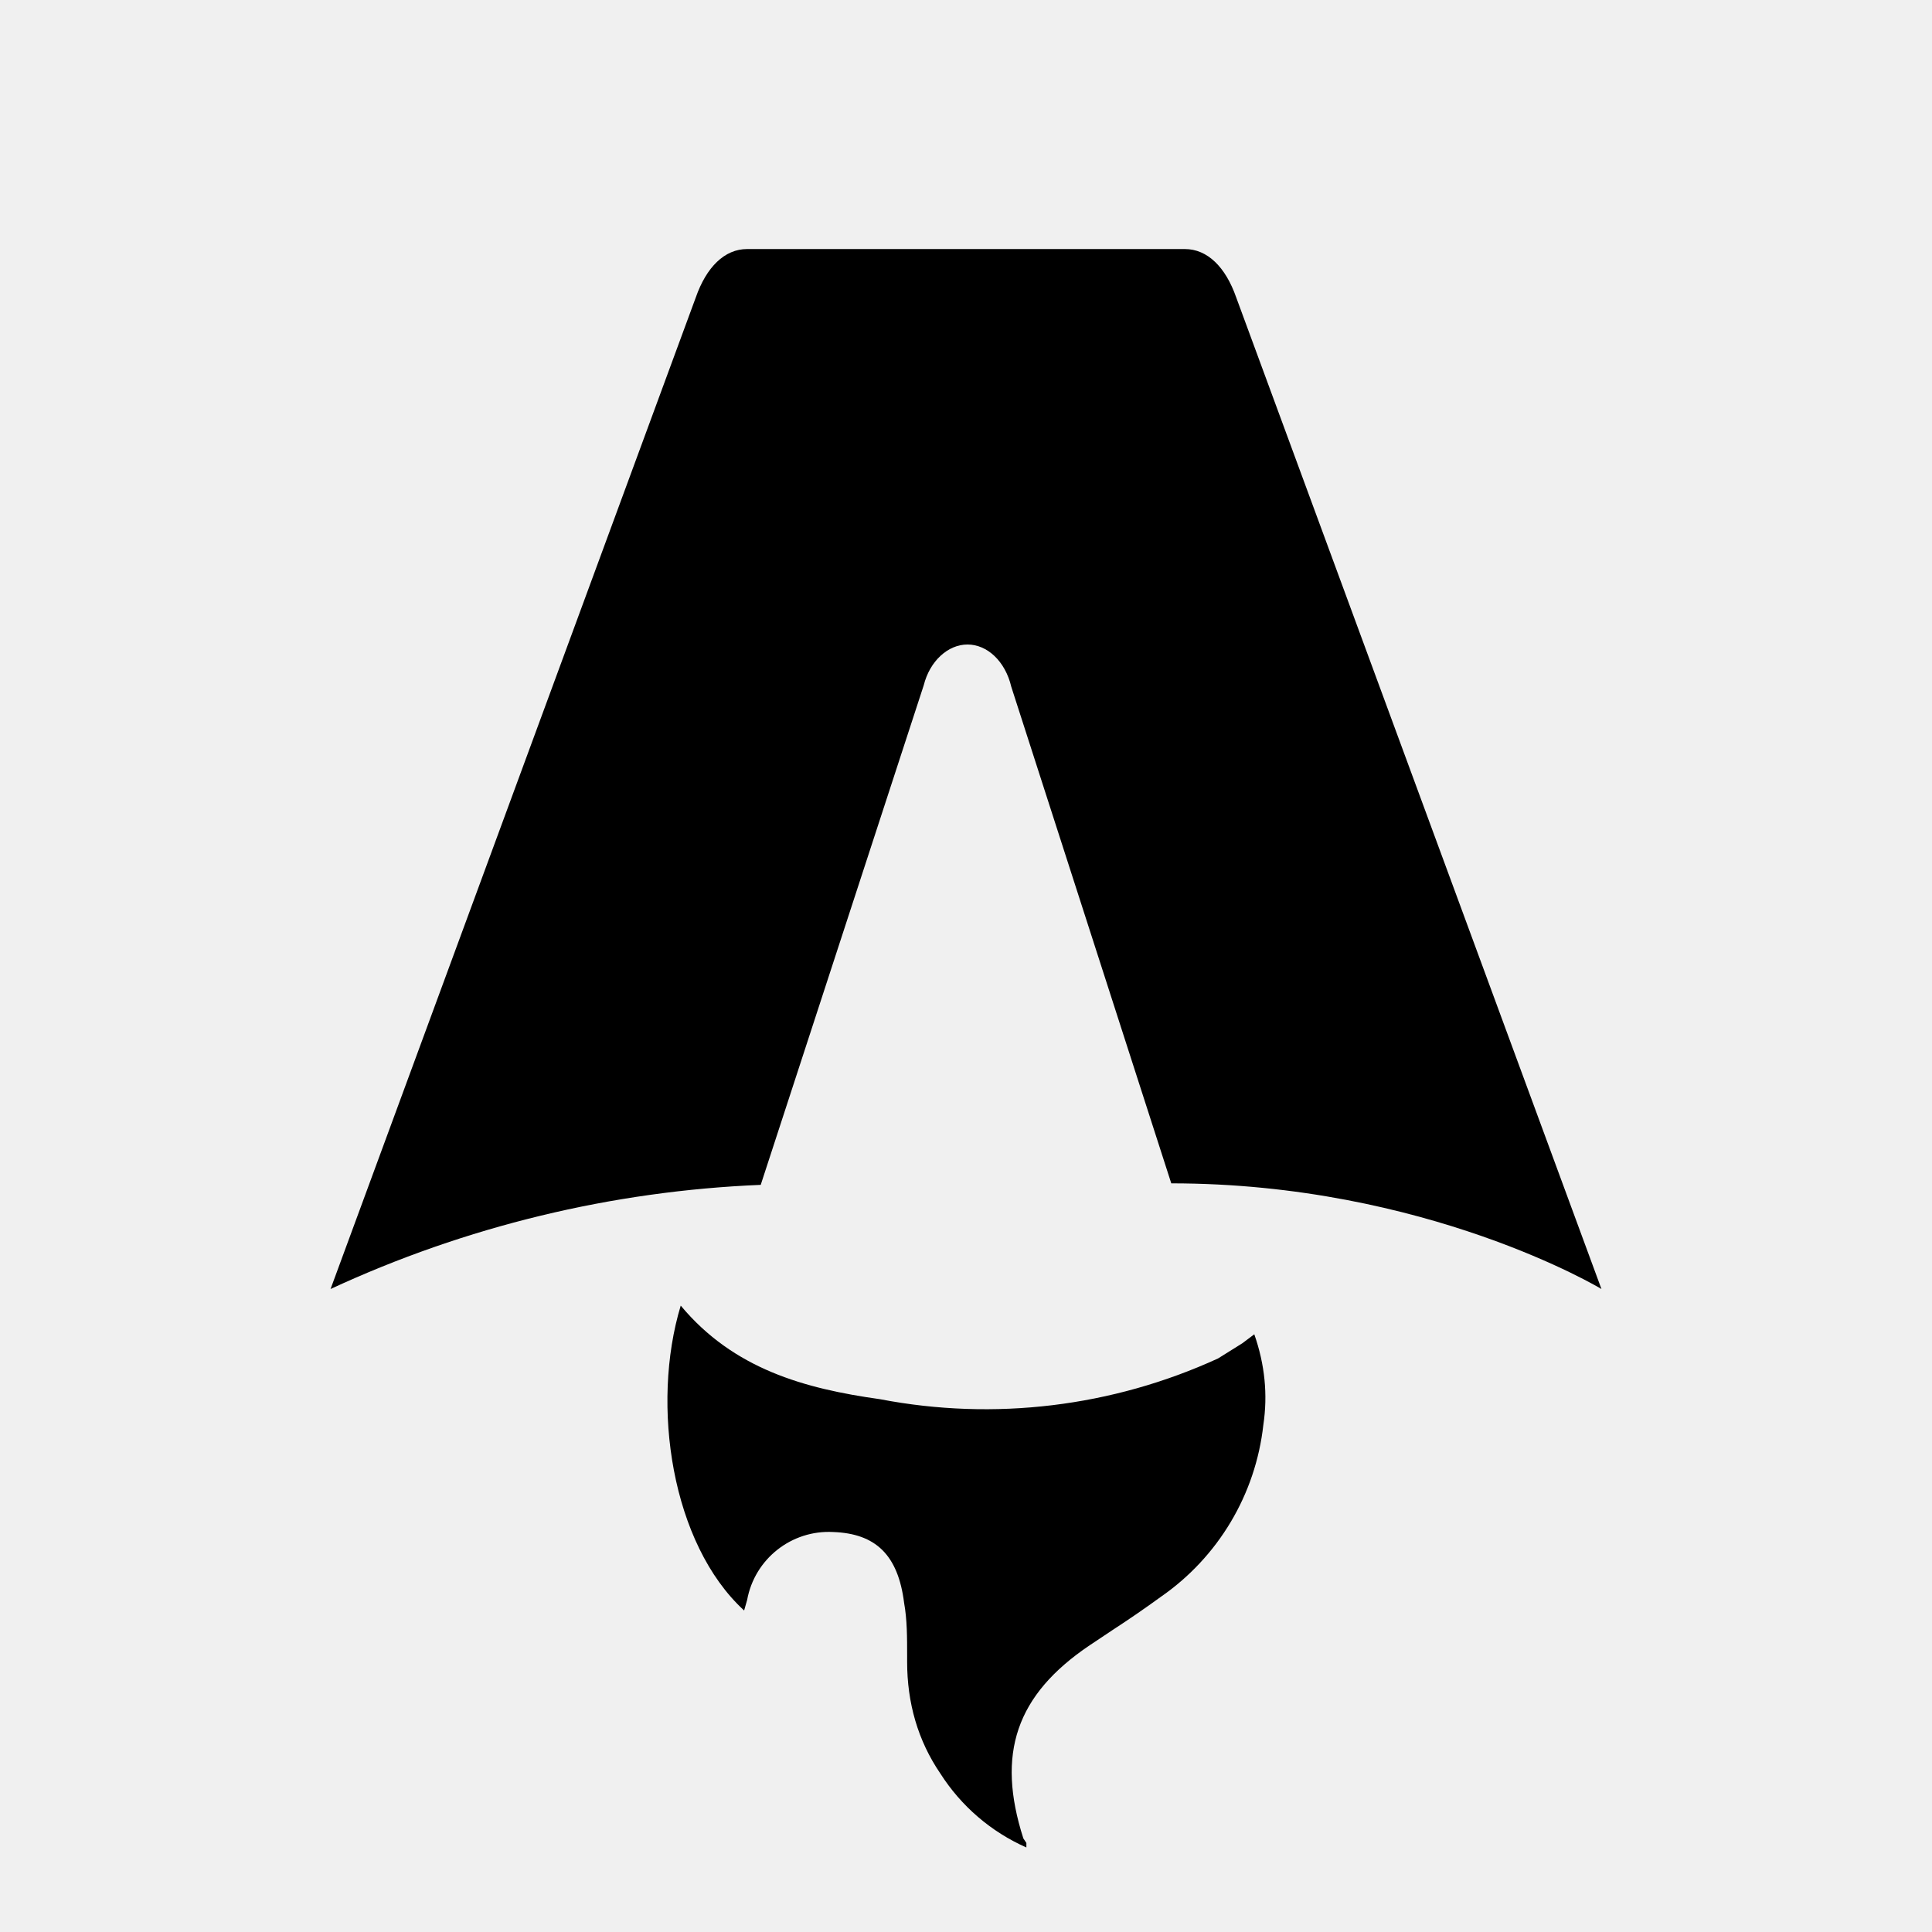
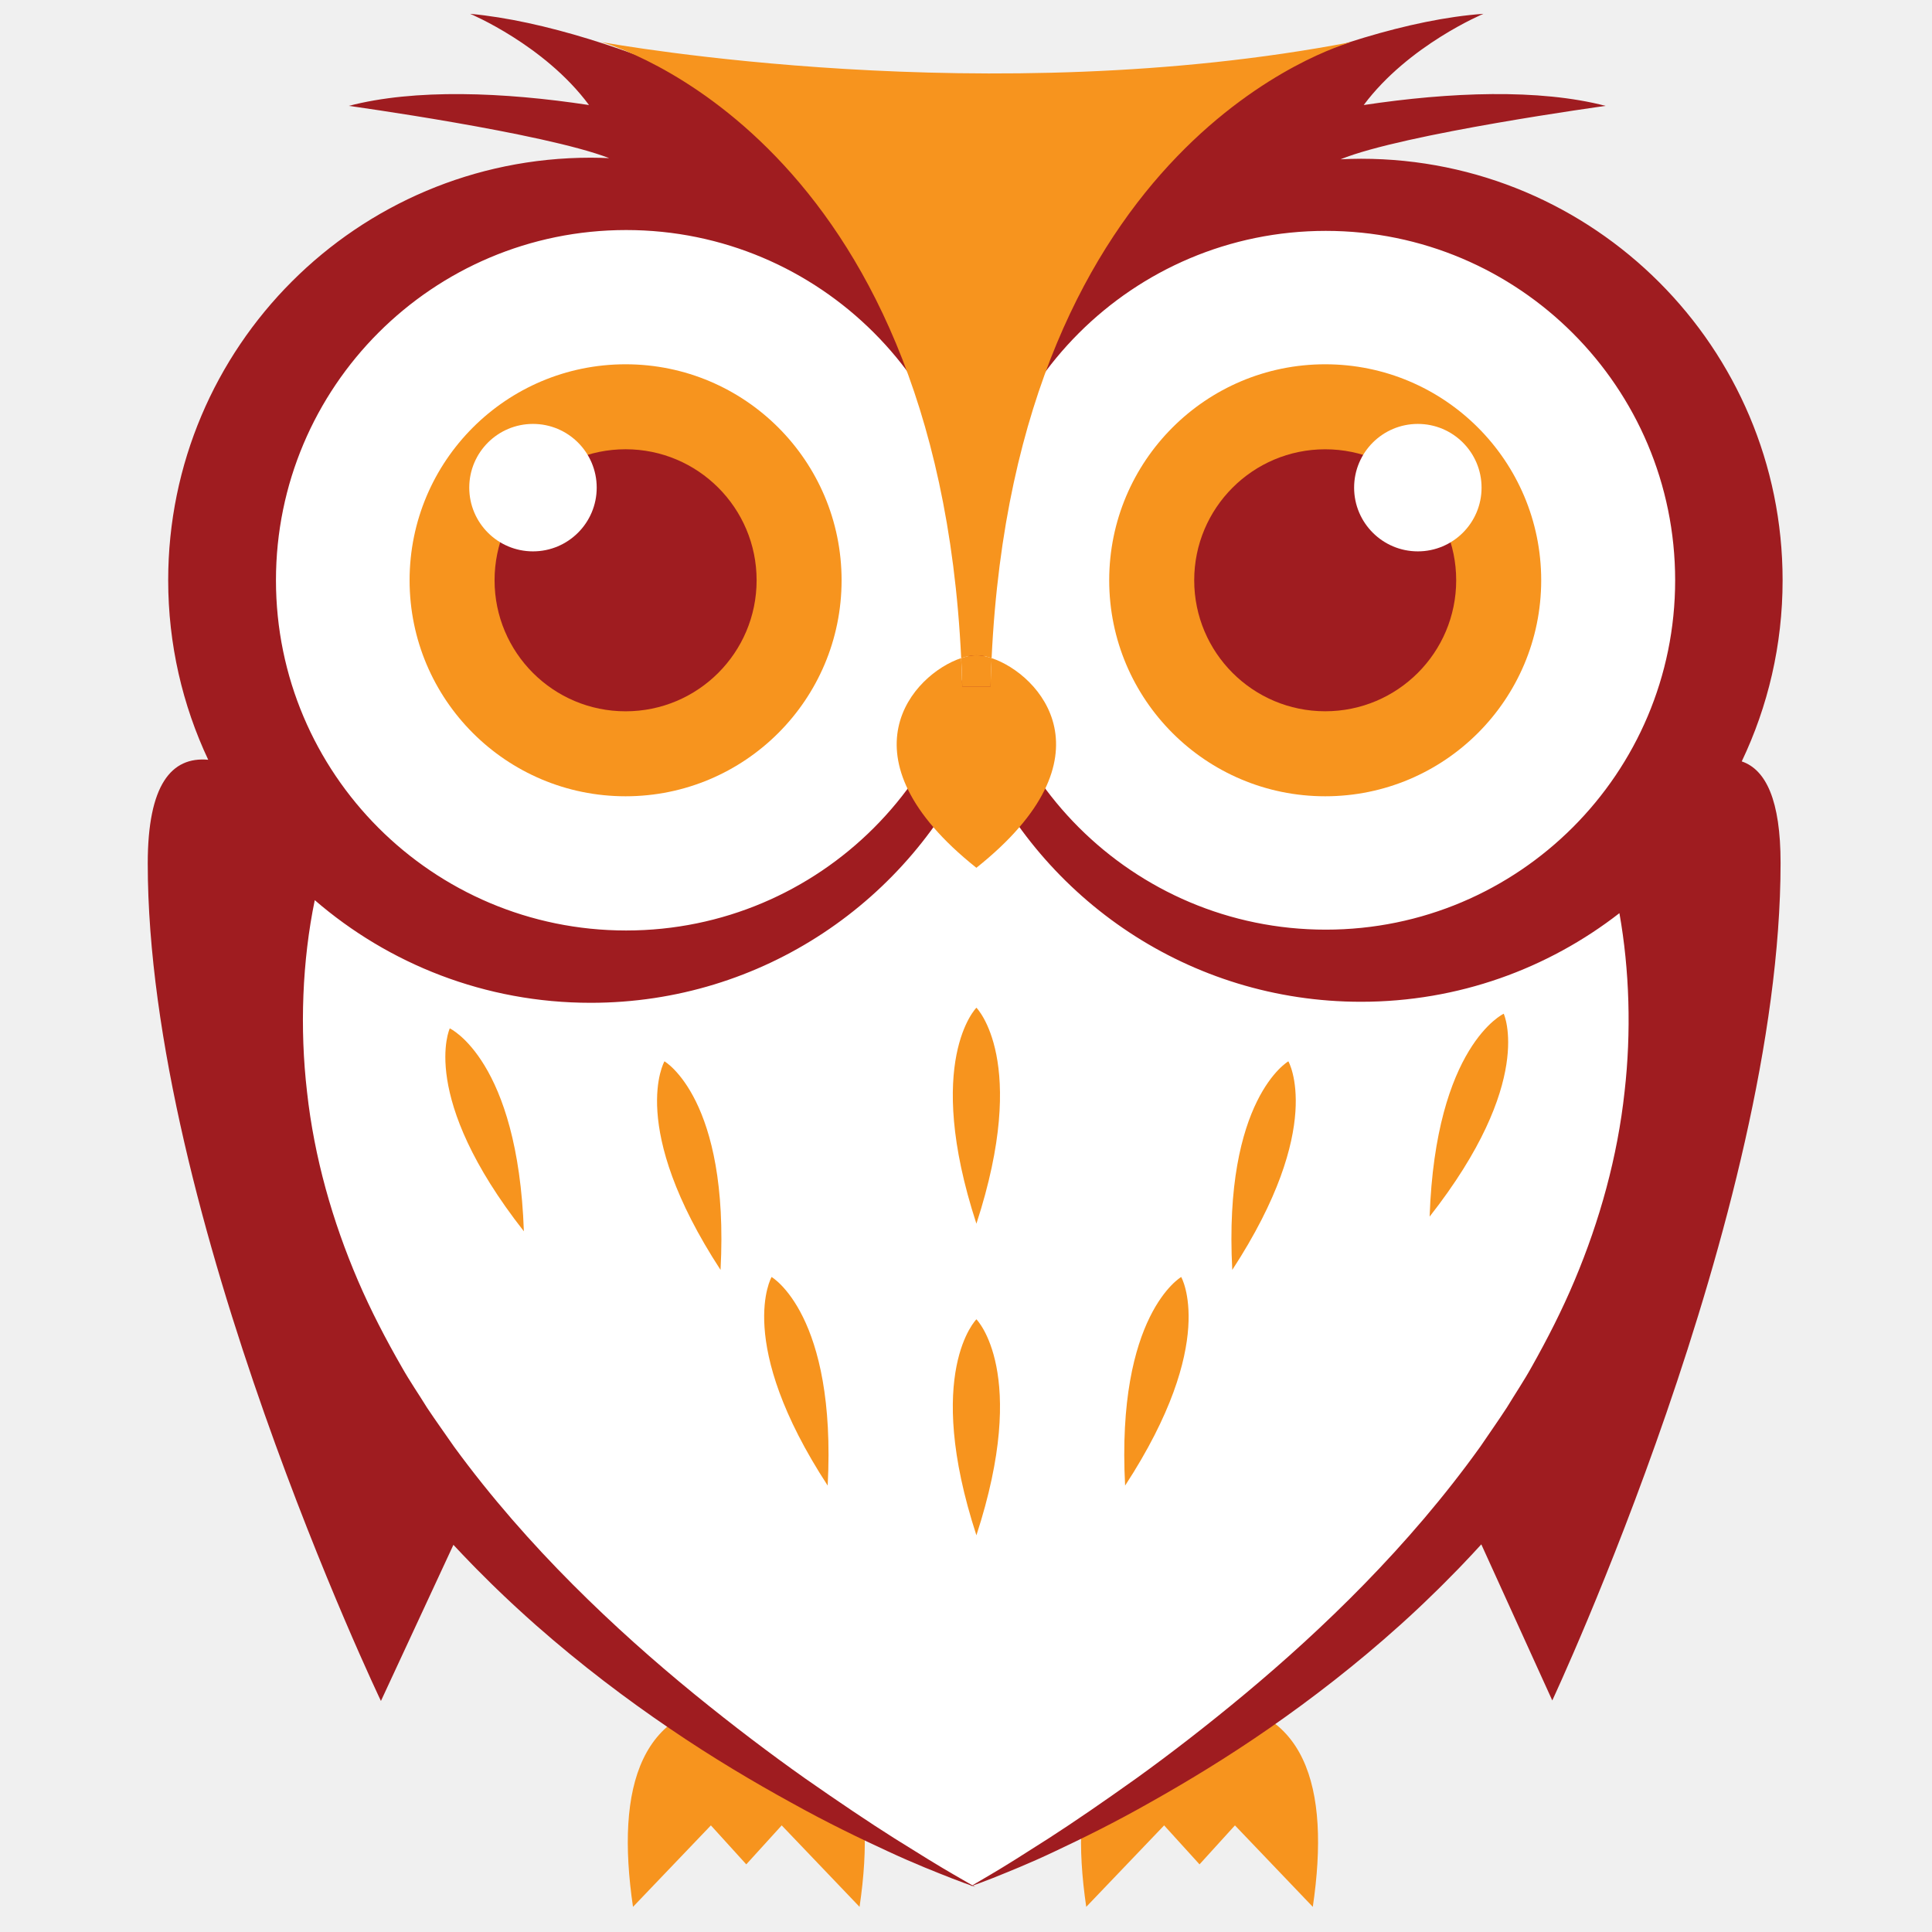
- <svg xmlns="http://www.w3.org/2000/svg" fill="none" viewBox="0 0 128 128">
-   <path d="M50.4 78.5a75.1 75.1 0 0 0-28.5 6.9l24.2-65.7c.7-2 1.9-3.2 3.4-3.2h29c1.5 0 2.7 1.2 3.4 3.2l24.2 65.7s-11.6-7-28.5-7L67 45.5c-.4-1.7-1.6-2.8-2.9-2.8-1.3 0-2.5 1.1-2.9 2.7L50.4 78.5Zm-1.1 28.2Zm-4.2-20.2c-2 6.6-.6 15.8 4.2 20.2a17.5 17.5 0 0 1 .2-.7 5.5 5.5 0 0 1 5.7-4.5c2.8.1 4.3 1.5 4.7 4.7.2 1.1.2 2.3.2 3.5v.4c0 2.7.7 5.2 2.2 7.4a13 13 0 0 0 5.7 4.9v-.3l-.2-.3c-1.8-5.6-.5-9.5 4.4-12.8l1.5-1a73 73 0 0 0 3.2-2.2 16 16 0 0 0 6.8-11.4c.3-2 .1-4-.6-6l-.8.6-1.6 1a37 37 0 0 1-22.4 2.7c-5-.7-9.7-2-13.2-6.2Z" />
-   <style>
-         path { fill: #000; }
-         @media (prefers-color-scheme: dark) {
-             path { fill: #FFF; }
-         }
-     </style>
+ <svg xmlns="http://www.w3.org/2000/svg" version="1.1" x="0px" y="0px" width="60" height="60" viewBox="133 405 50 60">
+   <g id="g3381" transform="translate(48.59429,382.0631)">
+     <path d="m 102.583,75.777 c -3.298,0 -4.068,2.64 -3.519,6.379 l 2.419,-2.53 1.099,1.21 1.1,-1.21 2.418,2.53 c 0.552,-3.739 -0.218,-6.379 -3.517,-6.379 z" id="path3383" style="fill:#f7941e" />
+     <path d="m 116.659,75.777 c -3.298,0 -4.069,2.64 -3.519,6.379 l 2.419,-2.53 1.099,1.21 1.1,-1.21 2.418,2.53 c 0.552,-3.739 -0.218,-6.379 -3.517,-6.379 z" id="path3385" style="fill:#f7941e" />
+     <path d="m 131.793,40.958 c 0,-5.992 -5.117,-11.209 -11.109,-11.209 -4.379,0 -8.741,2.932 -10.455,6.667 -0.747,-0.074 -0.641,-0.041 -0.792,-0.041 -0.087,0 -0.295,0.007 -0.604,0.028 -1.729,-3.716 -5.63,-6.655 -9.999,-6.655 -6.007,0 -11.254,5.202 -11.254,11.209 0,2.248 0.738,4.356 1.907,6.091 -1.011,2.105 -1.163,4.633 -1.163,7.646 0,17.283 21.296,26.802 21.296,26.802 0,0 21.37,-9.52 21.37,-26.802 0,-2.872 -0.566,-5.293 -1.512,-7.337 1.3,-1.79 2.315,-4.019 2.315,-6.399 z" id="path3387" style="fill:#ffffff" />
+     <circle cx="98.834" cy="40.958" r="6.708" id="circle3389" style="fill:#f7941e" d="m 105.542,40.958 c 0,3.705 -3.003,6.708 -6.708,6.708 -3.705,0 -6.708,-3.003 -6.708,-6.708 0,-3.705 3.003,-6.708 6.708,-6.708 3.705,0 6.708,3.003 6.708,6.708 z" />
+     <circle cx="98.834" cy="40.958" r="4.069" id="circle3391" style="fill:#9f1c20" d="m 102.903,40.958 c 0,2.247 -1.822,4.069 -4.069,4.069 -2.247,0 -4.069,-1.822 -4.069,-4.069 0,-2.247 1.822,-4.069 4.069,-4.069 2.247,0 4.069,1.822 4.069,4.069 z" />
+     <circle cx="95.958" cy="38.081" r="1.979" id="circle3393" style="fill:#ffffff" d="m 97.937,38.081 c 0,1.093 -0.886,1.979 -1.979,1.979 -1.093,0 -1.979,-0.886 -1.979,-1.979 0,-1.093 0.886,-1.979 1.979,-1.979 1.093,0 1.979,0.886 1.979,1.979 z" />
+     <circle cx="120.561" cy="40.958" r="6.708" id="circle3395" style="fill:#f7941e" d="m 127.269,40.958 c 0,3.705 -3.003,6.708 -6.708,6.708 -3.705,0 -6.708,-3.003 -6.708,-6.708 0,-3.705 3.003,-6.708 6.708,-6.708 3.705,0 6.708,3.003 6.708,6.708 z" />
+     <circle cx="120.561" cy="40.958" r="4.068" id="circle3397" style="fill:#9f1c20" d="m 124.629,40.958 c 0,2.247 -1.821,4.068 -4.068,4.068 -2.247,0 -4.068,-1.821 -4.068,-4.068 0,-2.247 1.821,-4.068 4.068,-4.068 2.247,0 4.068,1.821 4.068,4.068 z" />
+     <circle cx="123.438" cy="38.081" r="1.979" id="circle3399" style="fill:#ffffff" d="m 125.417,38.081 c 0,1.093 -0.886,1.979 -1.979,1.979 -1.093,0 -1.979,-0.886 -1.979,-1.979 0,-1.093 0.886,-1.979 1.979,-1.979 1.093,0 1.979,0.886 1.979,1.979 z" />
+     <path d="m 133.497,46.583 c 0.813,-1.705 1.269,-3.612 1.269,-5.626 0,-7.229 -5.86,-13.09 -13.09,-13.09 -0.213,0 -0.426,0.007 -0.638,0.017 1.954,-0.796 8.232,-1.659 8.232,-1.659 -2.064,-0.537 -4.834,-0.43 -7.513,-0.026 1.393,-1.866 3.719,-2.833 3.719,-2.833 -4.601,0.327 -11.129,3.694 -12.807,5.241 h -5.947 c -1.668,-1.53 -8.125,-4.816 -12.716,-5.241 0,0 2.31,0.966 3.692,2.833 -2.659,-0.404 -5.411,-0.51 -7.46,0.026 0,0 6.051,0.837 8.087,1.623 -0.189,-0.008 -0.381,-0.014 -0.573,-0.014 -7.248,0 -13.123,5.875 -13.123,13.122 0,1.994 0.447,3.884 1.243,5.576 -1.143,-0.104 -1.878,0.774 -1.878,3.219 0,10.868 7.242,26.011 7.242,26.011 l 2.251,-4.849 c 0.195,0.21 0.393,0.417 0.59,0.619 0.044,0.046 0.088,0.089 0.132,0.135 0.155,0.156 0.31,0.311 0.466,0.464 0.057,0.055 0.113,0.108 0.169,0.164 0.149,0.145 0.299,0.285 0.449,0.426 0.054,0.05 0.108,0.1 0.162,0.15 0.199,0.184 0.399,0.364 0.599,0.541 1.407,1.239 2.816,2.299 4.155,3.209 1.339,0.912 2.613,1.664 3.758,2.293 1.142,0.637 2.167,1.127 3.016,1.519 0.846,0.394 1.531,0.659 1.995,0.842 0.283,0.109 0.486,0.183 0.603,0.224 -0.029,0.016 -0.042,0.023 -0.042,0.023 0,0 0.021,-0.006 0.056,-0.02 0.066,0.023 0.102,0.035 0.102,0.035 0,0 -0.028,-0.016 -0.077,-0.043 0.106,-0.038 0.316,-0.113 0.623,-0.234 0.453,-0.184 1.125,-0.447 1.953,-0.842 0.831,-0.391 1.835,-0.883 2.953,-1.519 1.121,-0.63 2.368,-1.382 3.679,-2.292 1.311,-0.91 2.691,-1.972 4.068,-3.211 0.196,-0.176 0.392,-0.357 0.586,-0.54 0.053,-0.05 0.106,-0.102 0.159,-0.151 0.147,-0.14 0.293,-0.281 0.439,-0.426 0.055,-0.055 0.11,-0.108 0.165,-0.164 0.153,-0.152 0.305,-0.307 0.457,-0.463 0.043,-0.045 0.086,-0.09 0.129,-0.135 0.194,-0.203 0.387,-0.408 0.578,-0.619 l 2.204,4.848 c 0,0 7.09,-15.143 7.09,-26.01 0.001,-1.945 -0.455,-2.898 -1.206,-3.153 z m -3.638,10.251 c -0.219,2.027 -0.771,4.01 -1.552,5.865 -0.39,0.929 -0.847,1.822 -1.333,2.686 -0.24,0.434 -0.516,0.842 -0.77,1.262 -0.267,0.41 -0.549,0.808 -0.82,1.209 -1.126,1.572 -2.358,2.994 -3.603,4.27 -1.245,1.276 -2.501,2.408 -3.7,3.408 -1.2,0.999 -2.337,1.875 -3.369,2.619 -1.035,0.738 -1.952,1.368 -2.72,1.863 -0.77,0.494 -1.38,0.878 -1.804,1.127 -0.293,0.175 -0.491,0.289 -0.585,0.344 -0.105,-0.061 -0.299,-0.17 -0.572,-0.33 -0.432,-0.248 -1.056,-0.632 -1.842,-1.125 -0.786,-0.496 -1.722,-1.126 -2.779,-1.864 -1.054,-0.744 -2.215,-1.62 -3.44,-2.618 -1.224,-1 -2.508,-2.133 -3.78,-3.409 -1.271,-1.274 -2.529,-2.697 -3.679,-4.27 -0.276,-0.401 -0.565,-0.798 -0.838,-1.209 -0.258,-0.419 -0.541,-0.828 -0.786,-1.263 -0.496,-0.863 -0.962,-1.756 -1.361,-2.684 -0.797,-1.855 -1.362,-3.839 -1.585,-5.866 -0.231,-1.981 -0.148,-4.078 0.24,-5.957 2.299,1.985 5.292,3.188 8.569,3.188 5.339,0 9.93,-3.19 11.979,-7.768 2.046,4.559 6.622,7.736 11.943,7.736 3.026,0 5.809,-1.029 8.026,-2.752 0.315,1.768 0.371,3.702 0.161,5.538 z m -9.28,-5.026 c -5.993,0 -10.85,-4.857 -10.85,-10.85 0,6.007 -4.87,10.876 -10.877,10.876 -6.007,0 -10.876,-4.87 -10.876,-10.876 0,-6.007 4.869,-10.877 10.876,-10.877 6.007,0 10.877,4.87 10.877,10.877 0,-5.992 4.857,-10.851 10.85,-10.851 5.993,0 10.85,4.858 10.85,10.851 0,5.992 -4.858,10.85 -10.85,10.85 z" id="path3401" style="fill:#9f1c20" />
+     <g id="XMLID_2_">
+       <g id="g3404">
+         <path d="m 110.201,43.375 c 1.491,0.497 3.86,3.063 -0.473,6.512 -4.333,-3.449 -1.964,-6.015 -0.473,-6.512 0.015,0.288 0.026,0.583 0.033,0.88 h 0.88 c 0.007,-0.297 0.018,-0.592 0.033,-0.88 z" id="path3406" style="fill:#f7941e" />
+         <path d="m 109.729,43.287 c 0.139,0 0.299,0.031 0.473,0.088 -0.015,0.288 -0.026,0.583 -0.033,0.88 h -0.88 c -0.006,-0.297 -0.018,-0.592 -0.033,-0.88 0.173,-0.057 0.334,-0.088 0.473,-0.088 z" id="path3408" style="fill:#f7941e" />
+         <path d="M 109.256,43.375 C 108.49,27.265 98.4,24.333 98.081,24.243 c 0.38,0.068 12.048,2.16 23.295,0 -0.319,0.09 -10.409,3.022 -11.175,19.132 -0.173,-0.057 -0.334,-0.088 -0.473,-0.088 -0.139,0 -0.299,0.031 -0.472,0.088 z" id="path3410" style="fill:#f7941e" />
+       </g>
+       <g id="g3412" />
+     </g>
+     <path d="m 109.729,54.232 c 0,0 -1.649,1.65 0,6.708 1.649,-5.058 0,-6.708 0,-6.708 z" id="path3414" style="fill:#f7941e" />
+     <path d="m 109.729,63.909 c 0,0 -1.649,1.649 0,6.708 1.649,-5.058 0,-6.708 0,-6.708 z" id="path3416" style="fill:#f7941e" />
+     <path d="m 103.368,62.595 c 0,0 -1.165,2.021 1.742,6.478 0.279,-5.313 -1.742,-6.478 -1.742,-6.478 z" id="path3418" style="fill:#f7941e" />
+     <path d="m 100.041,55.897 c 0,0 -1.164,2.021 1.742,6.478 0.28,-5.313 -1.742,-6.478 -1.742,-6.478 z" id="path3420" style="fill:#f7941e" />
+     <path d="m 116.089,62.595 c 0,0 1.165,2.021 -1.742,6.478 -0.279,-5.313 1.742,-6.478 1.742,-6.478 z" id="path3422" style="fill:#f7941e" />
+     <path d="m 119.417,55.897 c 0,0 1.164,2.021 -1.742,6.478 -0.279,-5.313 1.742,-6.478 1.742,-6.478 z" id="path3424" style="fill:#f7941e" />
+     <path d="m 93.374,54.874 c 0,0 -0.984,2.115 2.301,6.302 -0.185,-5.318 -2.301,-6.302 -2.301,-6.302 z" id="path3426" style="fill:#f7941e" />
+     <path d="m 126.105,54.419 c 0,0 0.984,2.115 -2.301,6.301 0.185,-5.317 2.301,-6.301 2.301,-6.301 z" id="path3428" style="fill:#f7941e" />
+   </g>
</svg>
